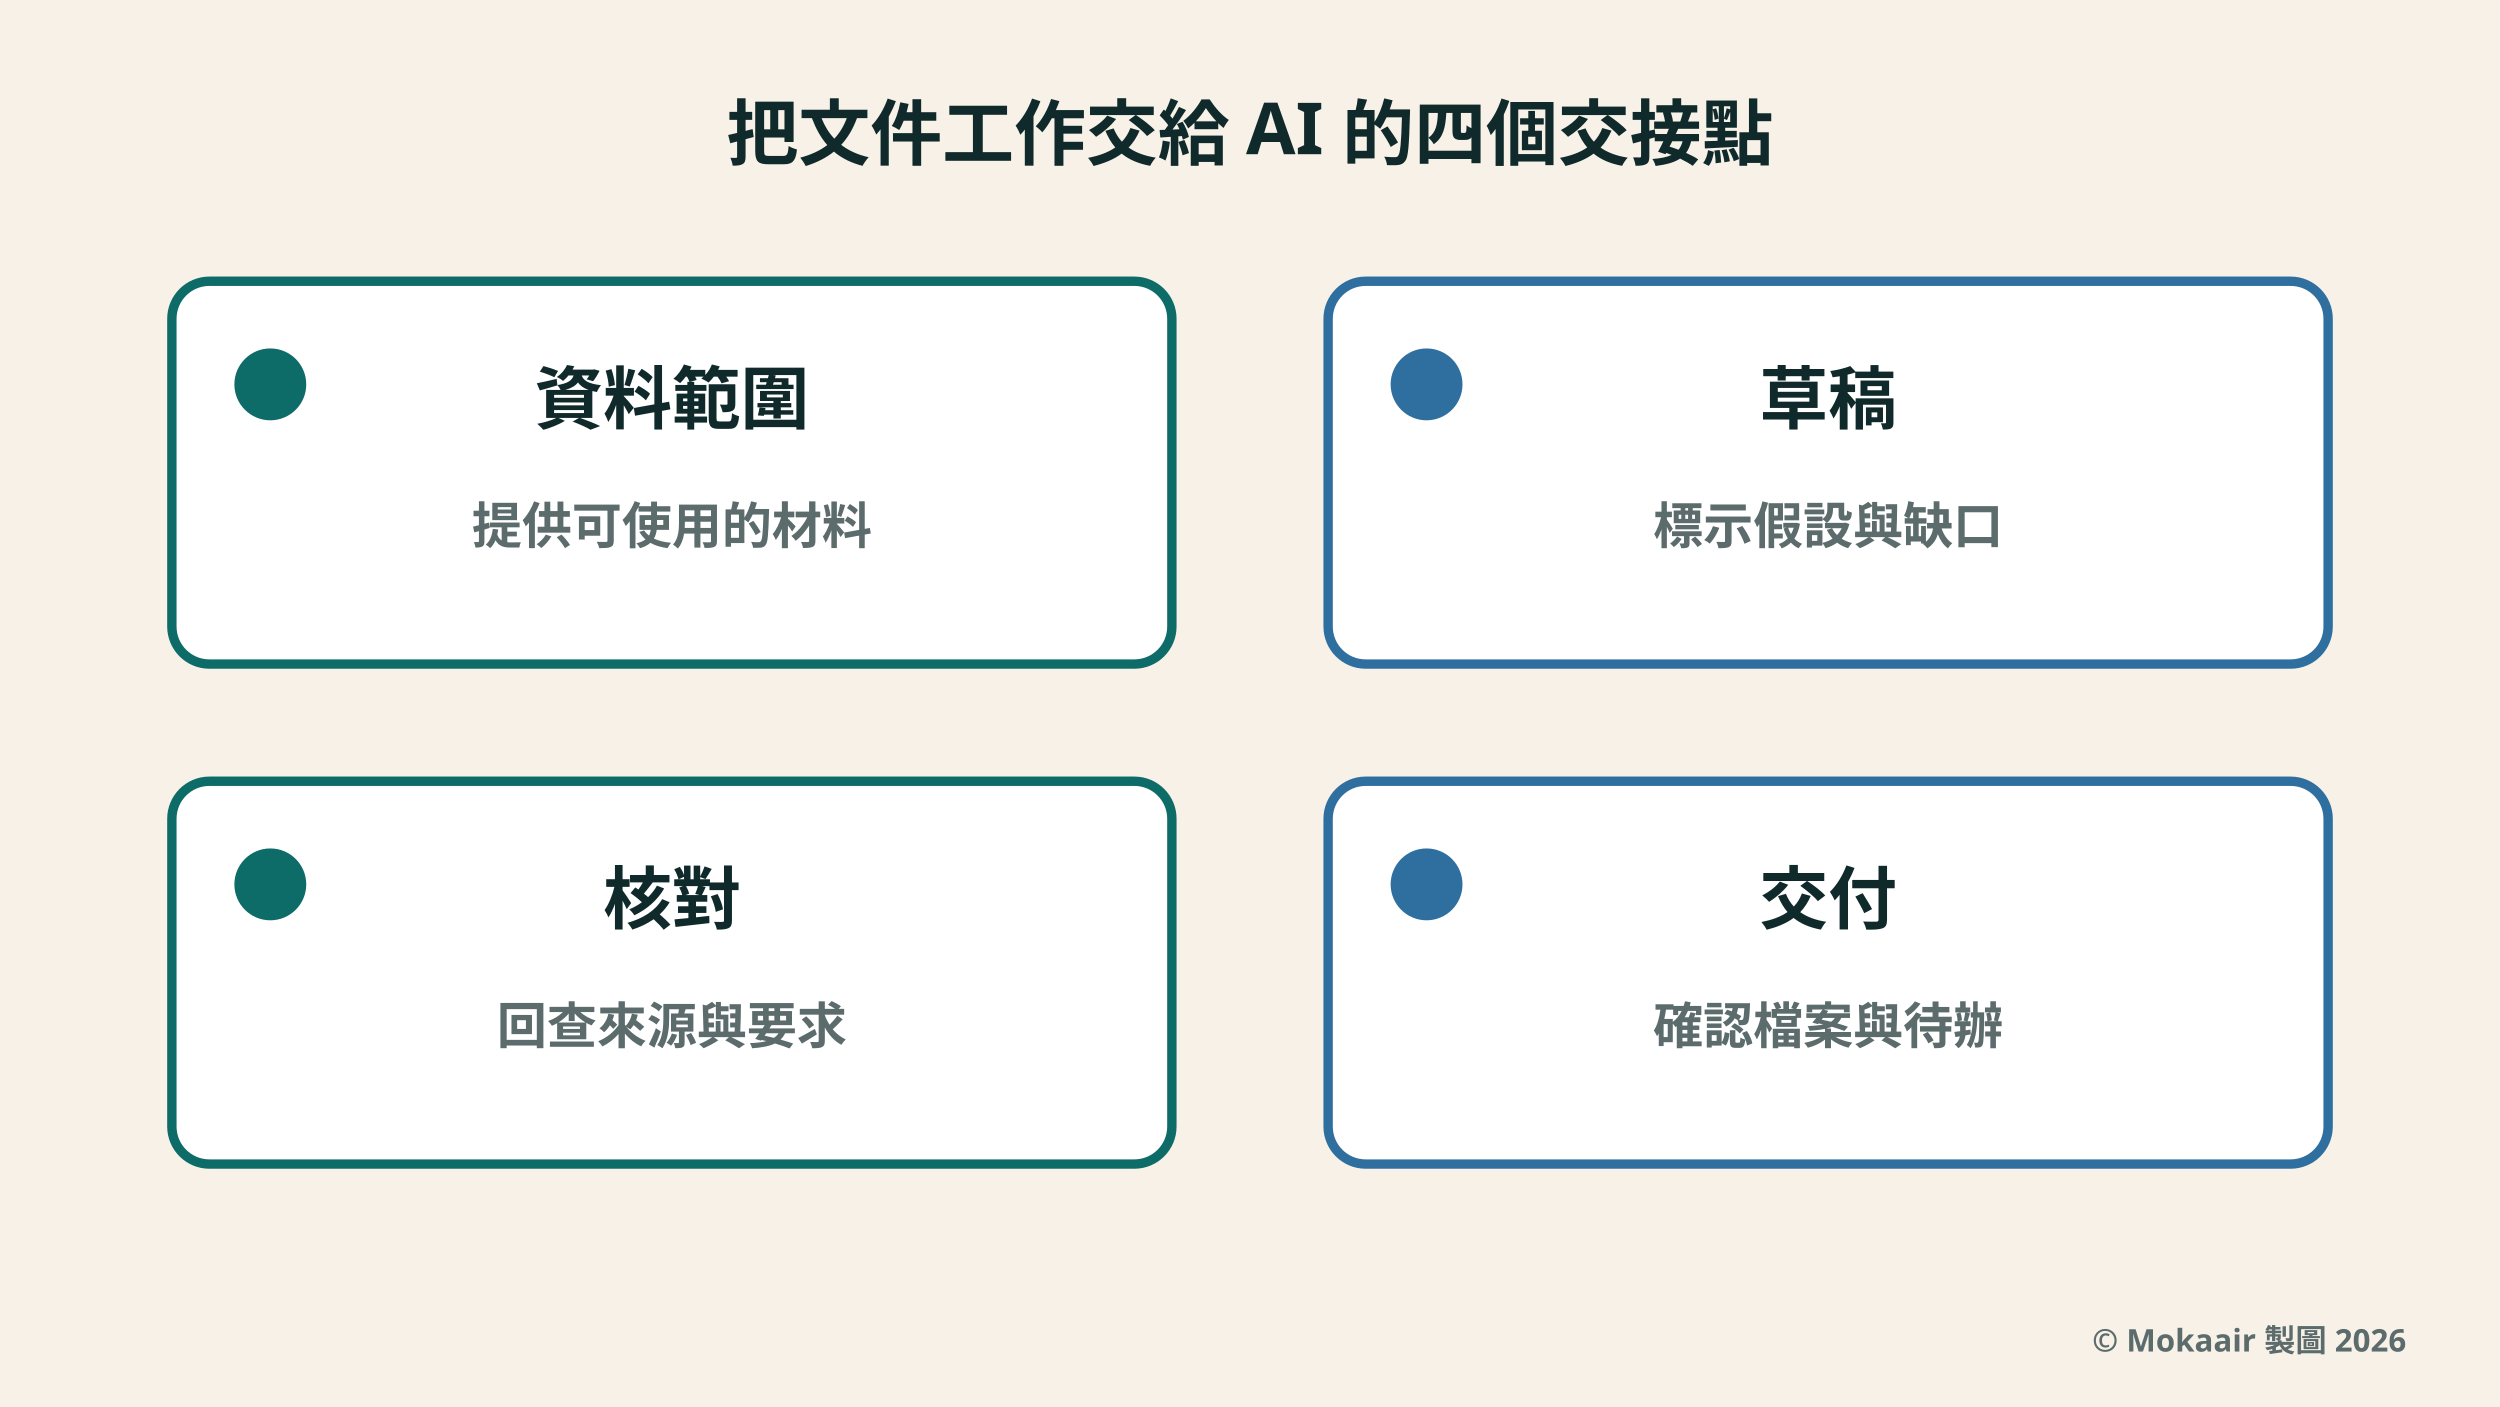
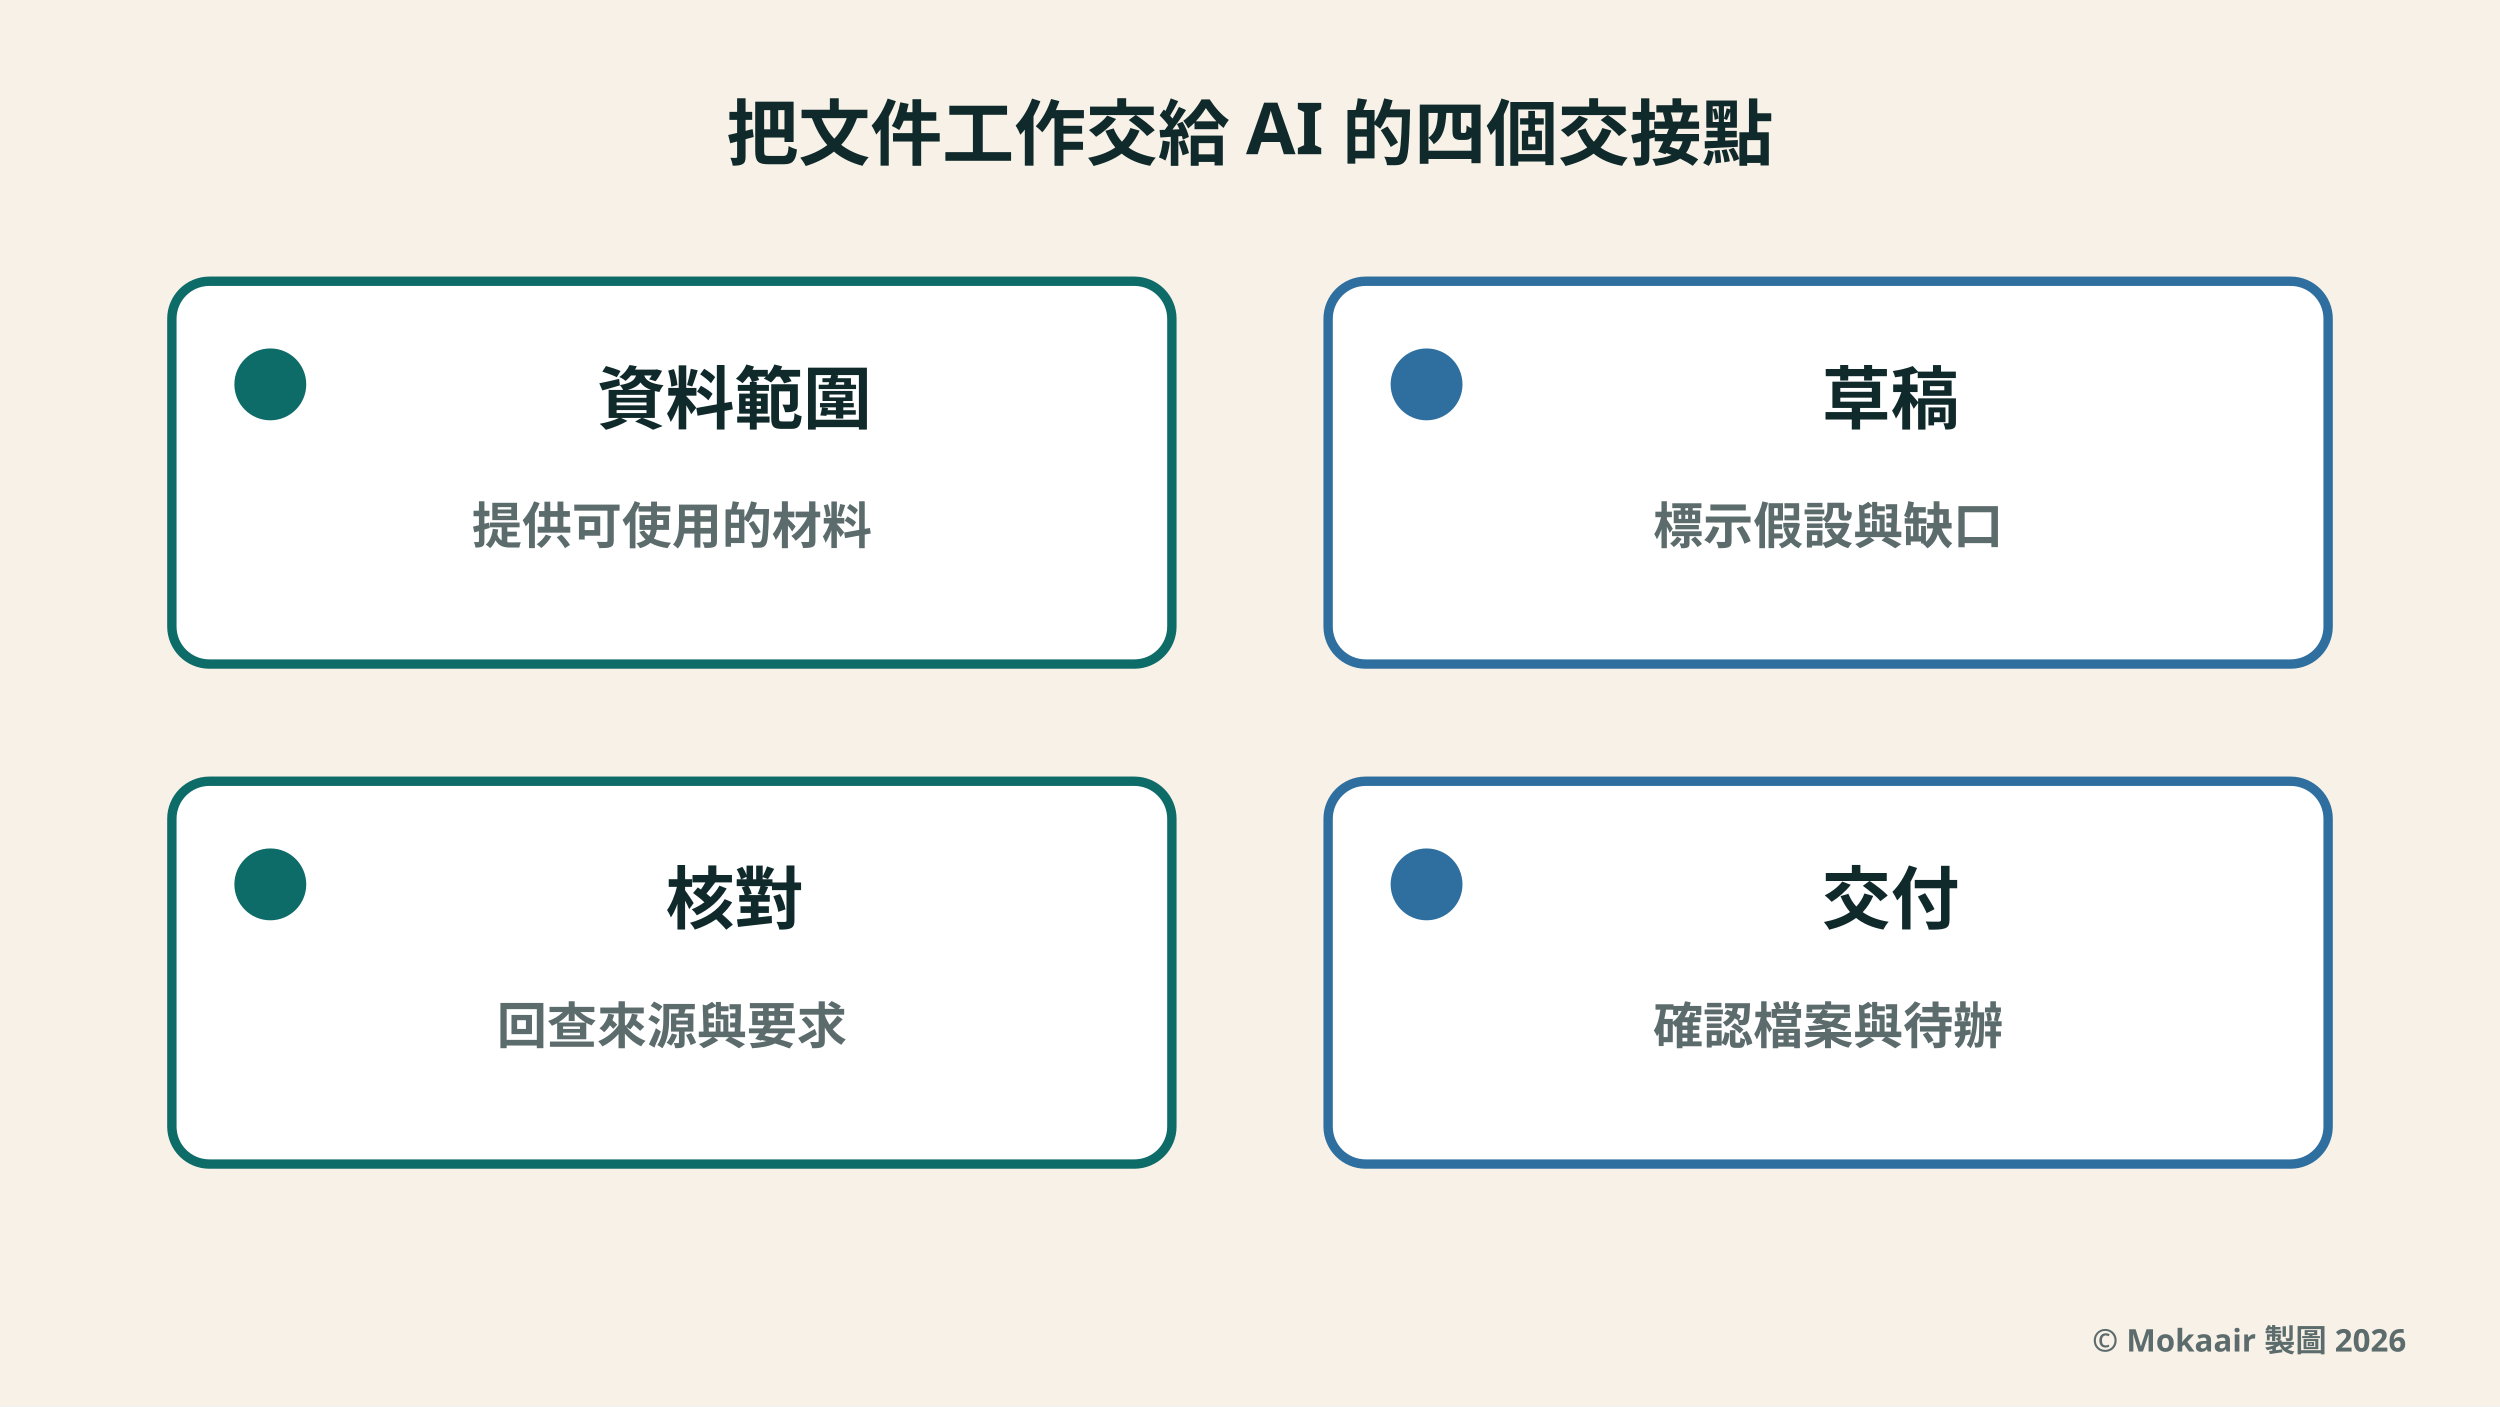
<svg xmlns="http://www.w3.org/2000/svg" viewBox="0 0 1600 900" width="1600" height="900" role="img" aria-labelledby="title desc" font-family="'Microsoft JhengHei','Noto Sans TC',sans-serif">
  <rect width="1600" height="900" fill="#F7F1E8" />
  <text x="800" y="102" font-size="46" font-weight="600" fill="#102A2B" text-anchor="middle">把文件工作交給 AI 的四個交接點</text>
  <rect x="110" y="180" width="640" height="245" rx="24" fill="#FFFFFF" stroke="#0D6B68" stroke-width="6" />
  <circle cx="173" cy="246" r="23" fill="#0D6B68" stroke="none" stroke-width="6" />
-   <text x="430" y="271" font-size="44" font-weight="600" fill="#102A2B" text-anchor="middle">資料範圍</text>
+   <text x="470" y="271" font-size="44" font-weight="600" fill="#102A2B" text-anchor="middle">資料範圍</text>
  <text x="430" y="348" font-size="32" font-weight="600" fill="#5C6B6B" text-anchor="middle">提供可使用的材料</text>
  <rect x="850" y="180" width="640" height="245" rx="24" fill="#FFFFFF" stroke="#2F6F9F" stroke-width="6" />
  <circle cx="913" cy="246" r="23" fill="#2F6F9F" stroke="none" stroke-width="6" />
-   <text x="1170" y="271" font-size="44" font-weight="600" fill="#102A2B" text-anchor="middle">草稿</text>
+   <text x="1210" y="271" font-size="44" font-weight="600" fill="#102A2B" text-anchor="middle">草稿</text>
  <text x="1170" y="348" font-size="32" font-weight="600" fill="#5C6B6B" text-anchor="middle">標示假設與缺口</text>
  <rect x="110" y="500" width="640" height="245" rx="24" fill="#FFFFFF" stroke="#0D6B68" stroke-width="6" />
  <circle cx="173" cy="566" r="23" fill="#0D6B68" stroke="none" stroke-width="6" />
-   <text x="430" y="591" font-size="44" font-weight="600" fill="#102A2B" text-anchor="middle">核對</text>
+   <text x="470" y="591" font-size="44" font-weight="600" fill="#102A2B" text-anchor="middle">核對</text>
  <text x="430" y="668" font-size="32" font-weight="600" fill="#5C6B6B" text-anchor="middle">回查來源與要求</text>
  <rect x="850" y="500" width="640" height="245" rx="24" fill="#FFFFFF" stroke="#2F6F9F" stroke-width="6" />
  <circle cx="913" cy="566" r="23" fill="#2F6F9F" stroke="none" stroke-width="6" />
-   <text x="1170" y="591" font-size="44" font-weight="600" fill="#102A2B" text-anchor="middle">交付</text>
+   <text x="1210" y="591" font-size="44" font-weight="600" fill="#102A2B" text-anchor="middle">交付</text>
  <text x="1170" y="668" font-size="32" font-weight="600" fill="#5C6B6B" text-anchor="middle">確認檔案與待辦</text>
  <text x="1540" y="865" font-size="20" font-weight="600" fill="#5C6B6B" text-anchor="end">© Mokaair 製圖 2026</text>
</svg>
